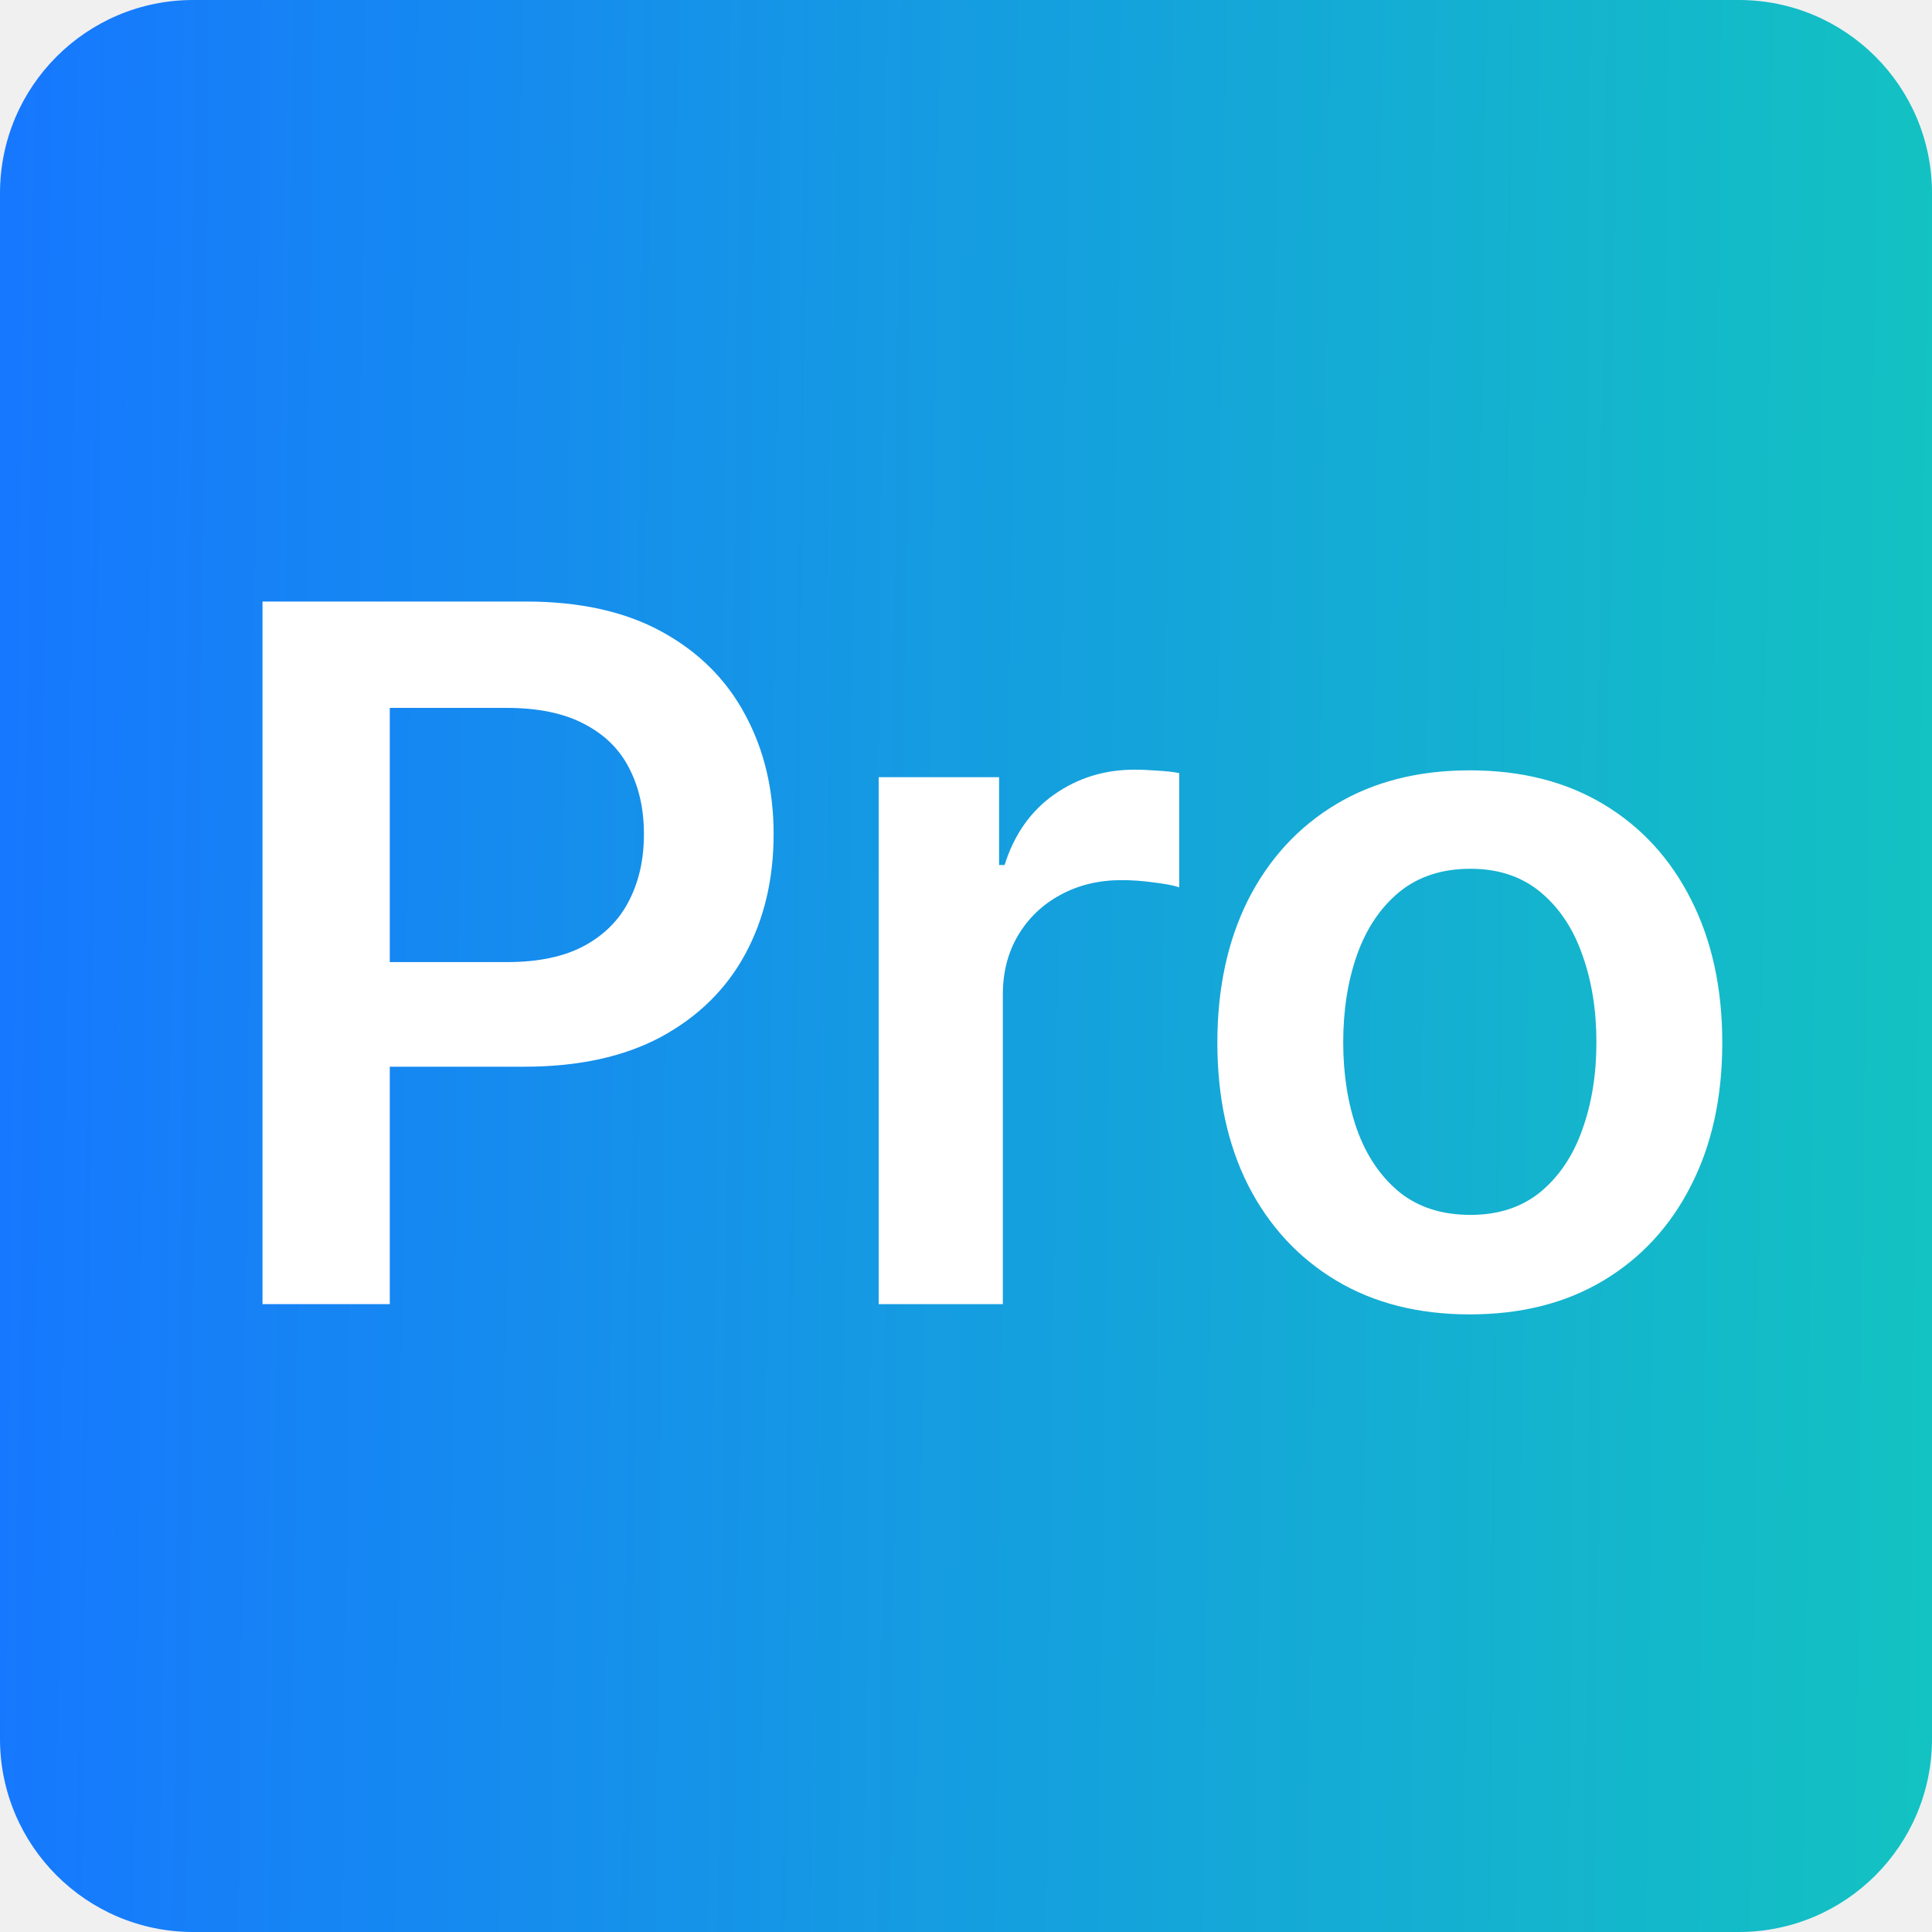
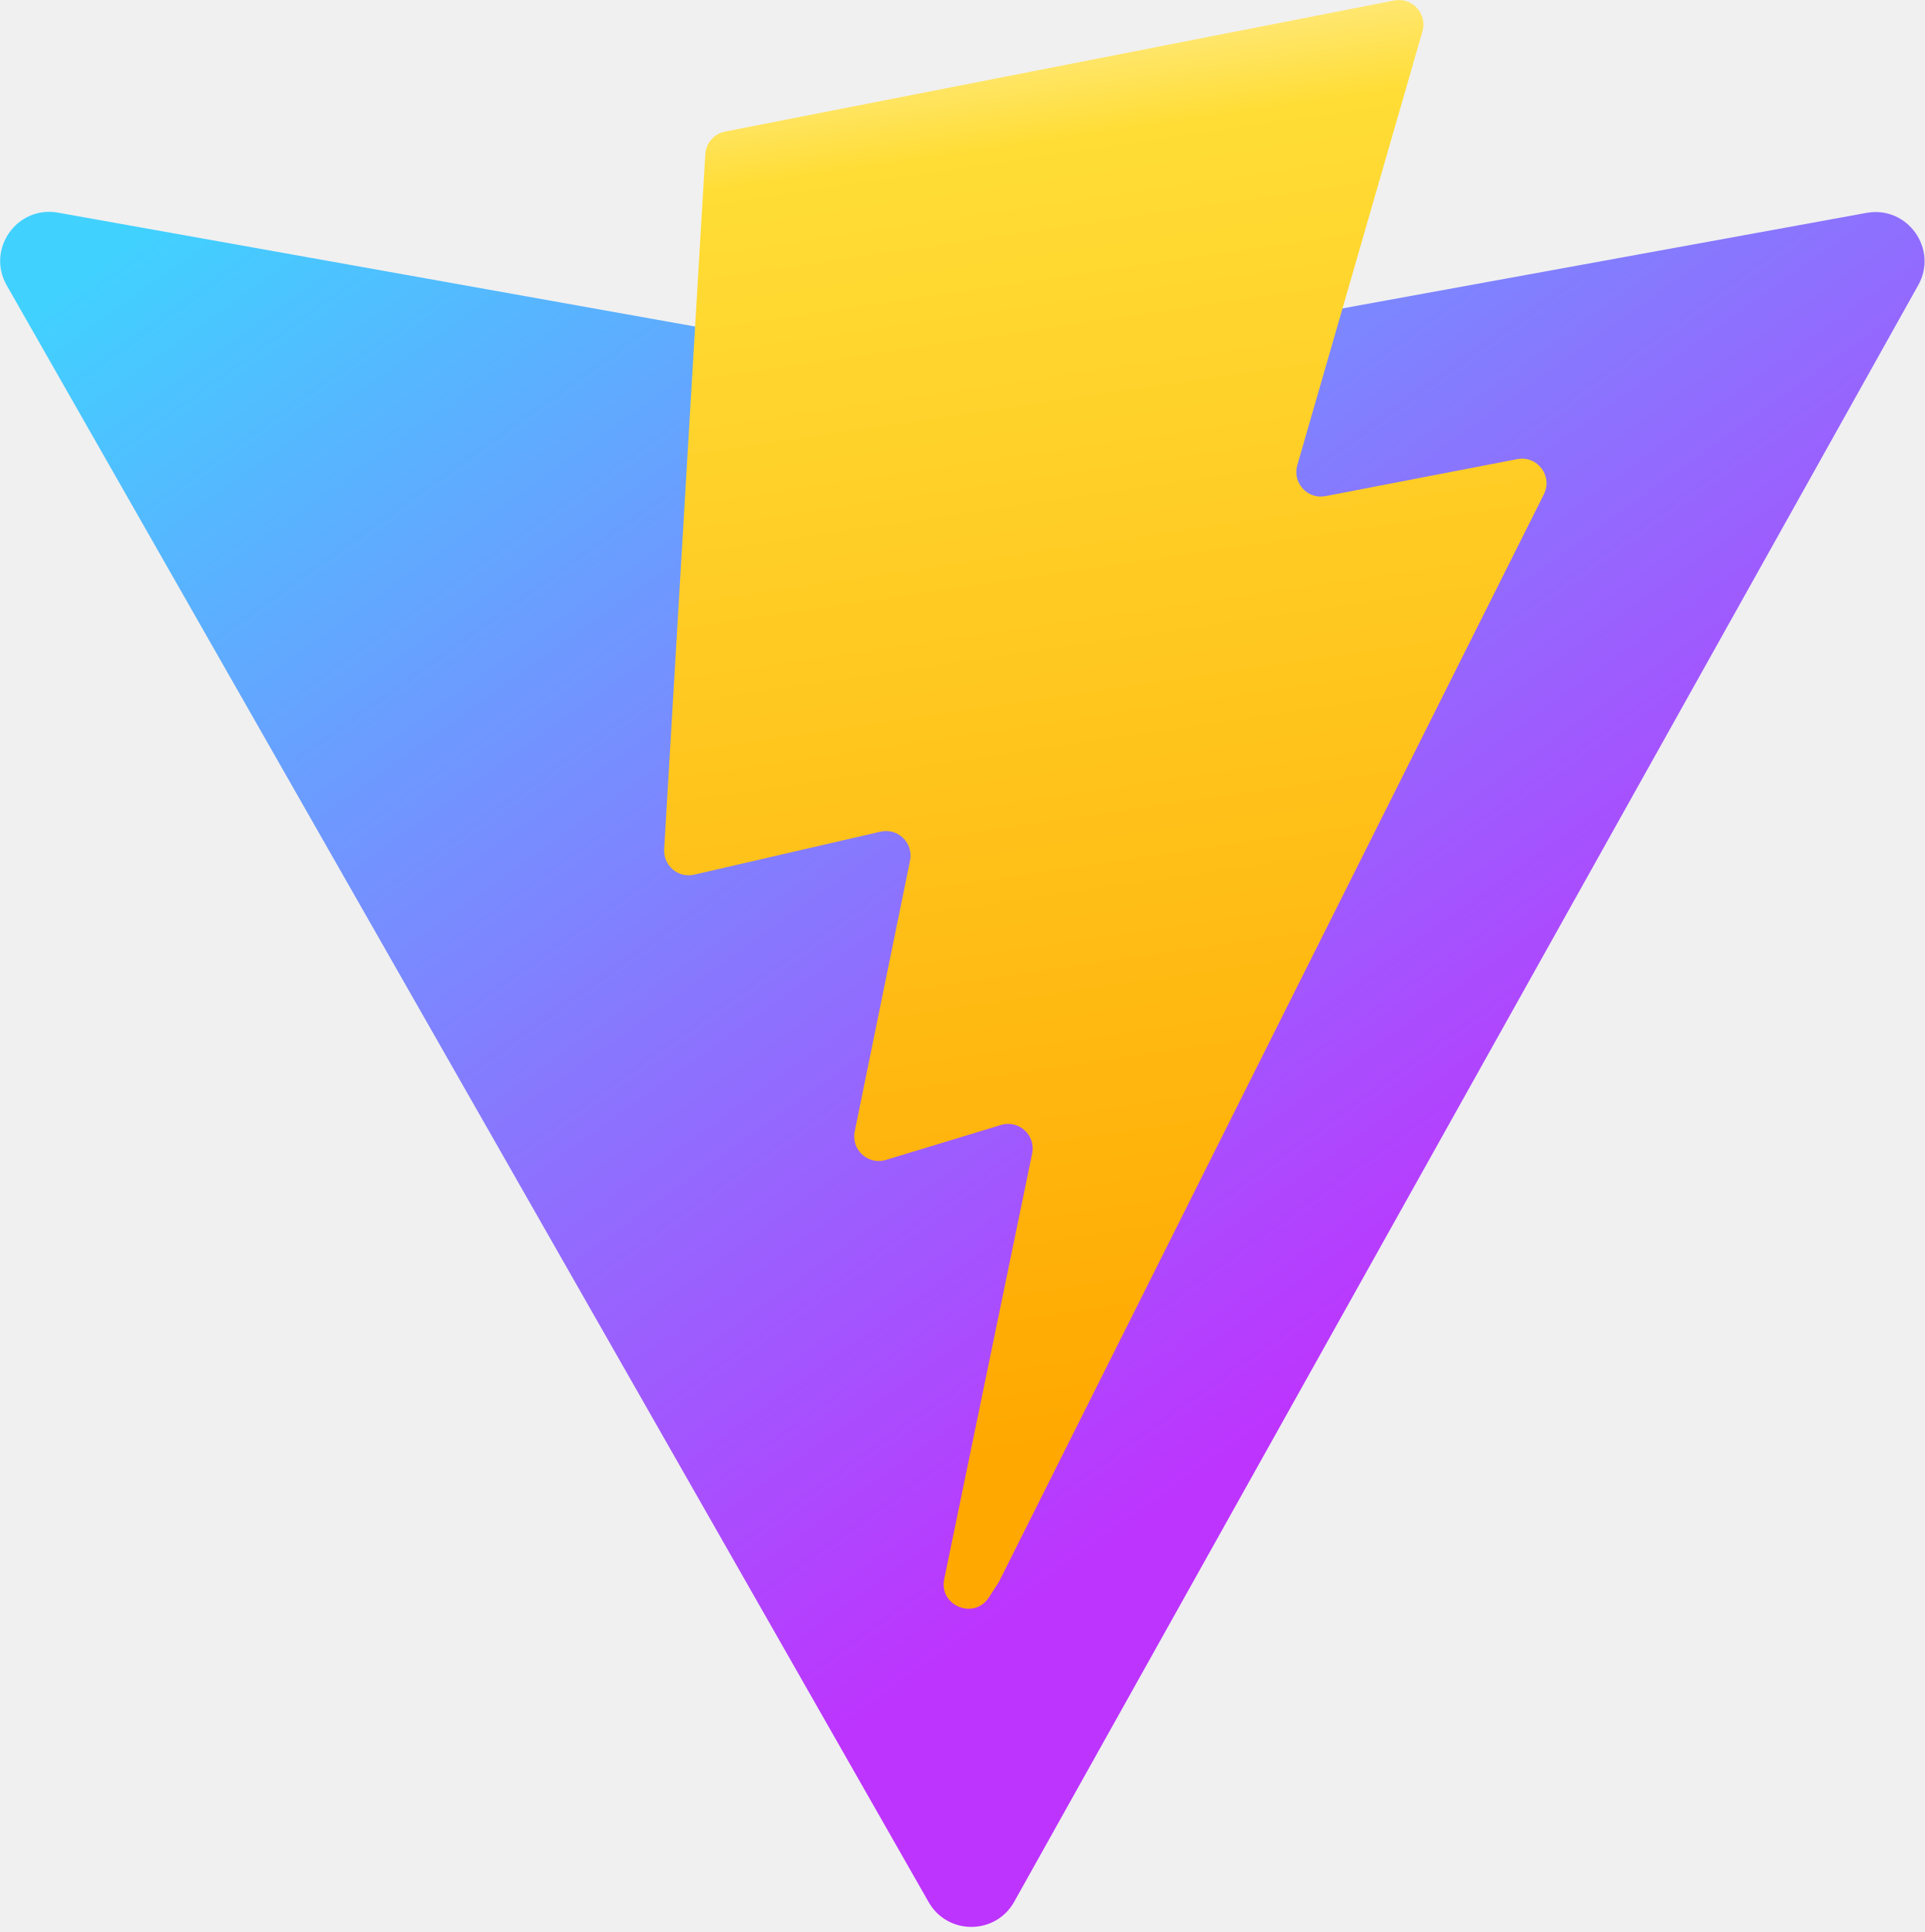
- <svg xmlns="http://www.w3.org/2000/svg" width="40" height="40" viewBox="0 0 40 40" fill="none">
-   <rect width="40" height="40" rx="4" fill="url(#paint0_linear_2_2)" />
-   <g clip-path="url(#clip0_2_2)">
-     <path d="M5.435 27V12.454H10.889C12.007 12.454 12.944 12.663 13.702 13.079C14.464 13.496 15.039 14.069 15.428 14.798C15.82 15.523 16.017 16.347 16.017 17.27C16.017 18.203 15.82 19.031 15.428 19.756C15.035 20.48 14.454 21.051 13.688 21.467C12.921 21.879 11.976 22.085 10.854 22.085H7.239V19.919H10.499C11.152 19.919 11.687 19.805 12.104 19.578C12.52 19.351 12.828 19.038 13.027 18.641C13.231 18.243 13.332 17.786 13.332 17.27C13.332 16.754 13.231 16.299 13.027 15.906C12.828 15.513 12.518 15.208 12.097 14.99C11.68 14.768 11.143 14.656 10.484 14.656H8.07V27H5.435ZM18.192 27V16.091H20.685V17.909H20.799C20.997 17.279 21.338 16.794 21.821 16.453C22.309 16.108 22.865 15.935 23.49 15.935C23.633 15.935 23.791 15.942 23.966 15.956C24.146 15.965 24.295 15.982 24.414 16.006V18.371C24.305 18.333 24.132 18.3 23.895 18.271C23.663 18.238 23.438 18.222 23.221 18.222C22.752 18.222 22.33 18.323 21.956 18.527C21.587 18.726 21.296 19.003 21.083 19.358C20.87 19.713 20.763 20.123 20.763 20.587V27H18.192ZM30.431 27.213C29.366 27.213 28.442 26.979 27.661 26.51C26.88 26.041 26.274 25.385 25.843 24.543C25.417 23.7 25.204 22.715 25.204 21.588C25.204 20.461 25.417 19.474 25.843 18.626C26.274 17.779 26.88 17.121 27.661 16.652C28.442 16.183 29.366 15.949 30.431 15.949C31.496 15.949 32.42 16.183 33.201 16.652C33.982 17.121 34.586 17.779 35.012 18.626C35.443 19.474 35.658 20.461 35.658 21.588C35.658 22.715 35.443 23.7 35.012 24.543C34.586 25.385 33.982 26.041 33.201 26.51C32.42 26.979 31.496 27.213 30.431 27.213ZM30.445 25.153C31.023 25.153 31.506 24.995 31.894 24.678C32.282 24.356 32.571 23.925 32.761 23.385C32.955 22.845 33.052 22.244 33.052 21.581C33.052 20.913 32.955 20.31 32.761 19.77C32.571 19.225 32.282 18.792 31.894 18.47C31.506 18.148 31.023 17.987 30.445 17.987C29.854 17.987 29.361 18.148 28.968 18.47C28.58 18.792 28.289 19.225 28.095 19.77C27.905 20.31 27.81 20.913 27.81 21.581C27.81 22.244 27.905 22.845 28.095 23.385C28.289 23.925 28.58 24.356 28.968 24.678C29.361 24.995 29.854 25.153 30.445 25.153Z" fill="white" />
-   </g>
+ <svg xmlns="http://www.w3.org/2000/svg" aria-hidden="true" role="img" class="iconify iconify--logos" width="31.88" height="32" preserveAspectRatio="xMidYMid meet" viewBox="0 0 256 257">
  <defs>
-     <linearGradient id="paint0_linear_2_2" x1="40" y1="20" x2="-0.5" y2="19.5" gradientUnits="userSpaceOnUse">
-       <stop stop-color="#13C2C2" />
-       <stop offset="1" stop-color="#1677FF" />
+     <linearGradient id="IconifyId1813088fe1fbc01fb466" x1="-.828%" x2="57.636%" y1="7.652%" y2="78.411%">
+       <stop offset="0%" stop-color="#41D1FF" />
+       <stop offset="100%" stop-color="#BD34FE" />
    </linearGradient>
-     <clipPath id="clip0_2_2">
-       <rect width="33" height="24" fill="white" transform="translate(4 8)" />
-     </clipPath>
+     <linearGradient id="IconifyId1813088fe1fbc01fb467" x1="43.376%" x2="50.316%" y1="2.242%" y2="89.03%">
+       <stop offset="0%" stop-color="#FFEA83" />
+       <stop offset="8.333%" stop-color="#FFDD35" />
+       <stop offset="100%" stop-color="#FFA800" />
+     </linearGradient>
  </defs>
+   <path fill="url(#IconifyId1813088fe1fbc01fb466)" d="M255.153 37.938L134.897 252.976c-2.483 4.44-8.862 4.466-11.382.048L.875 37.958c-2.746-4.814 1.371-10.646 6.827-9.67l120.385 21.517a6.537 6.537 0 0 0 2.322-.004l117.867-21.483c5.438-.991 9.574 4.796 6.877 9.62Z" />
+   <path fill="url(#IconifyId1813088fe1fbc01fb467)" d="M185.432.063L96.44 17.501a3.268 3.268 0 0 0-2.634 3.014l-5.474 92.456a3.268 3.268 0 0 0 3.997 3.378l24.777-5.718c2.318-.535 4.413 1.507 3.936 3.838l-7.361 36.047c-.495 2.426 1.782 4.5 4.151 3.78l15.304-4.649c2.372-.72 4.652 1.36 4.15 3.788l-11.698 56.621c-.732 3.542 3.979 5.473 5.943 2.437l1.313-2.028l72.516-144.72c1.215-2.423-.88-5.186-3.54-4.672l-25.505 4.922c-2.396.462-4.435-1.77-3.759-4.114l16.646-57.705c.677-2.35-1.37-4.583-3.769-4.113Z" />
</svg>
